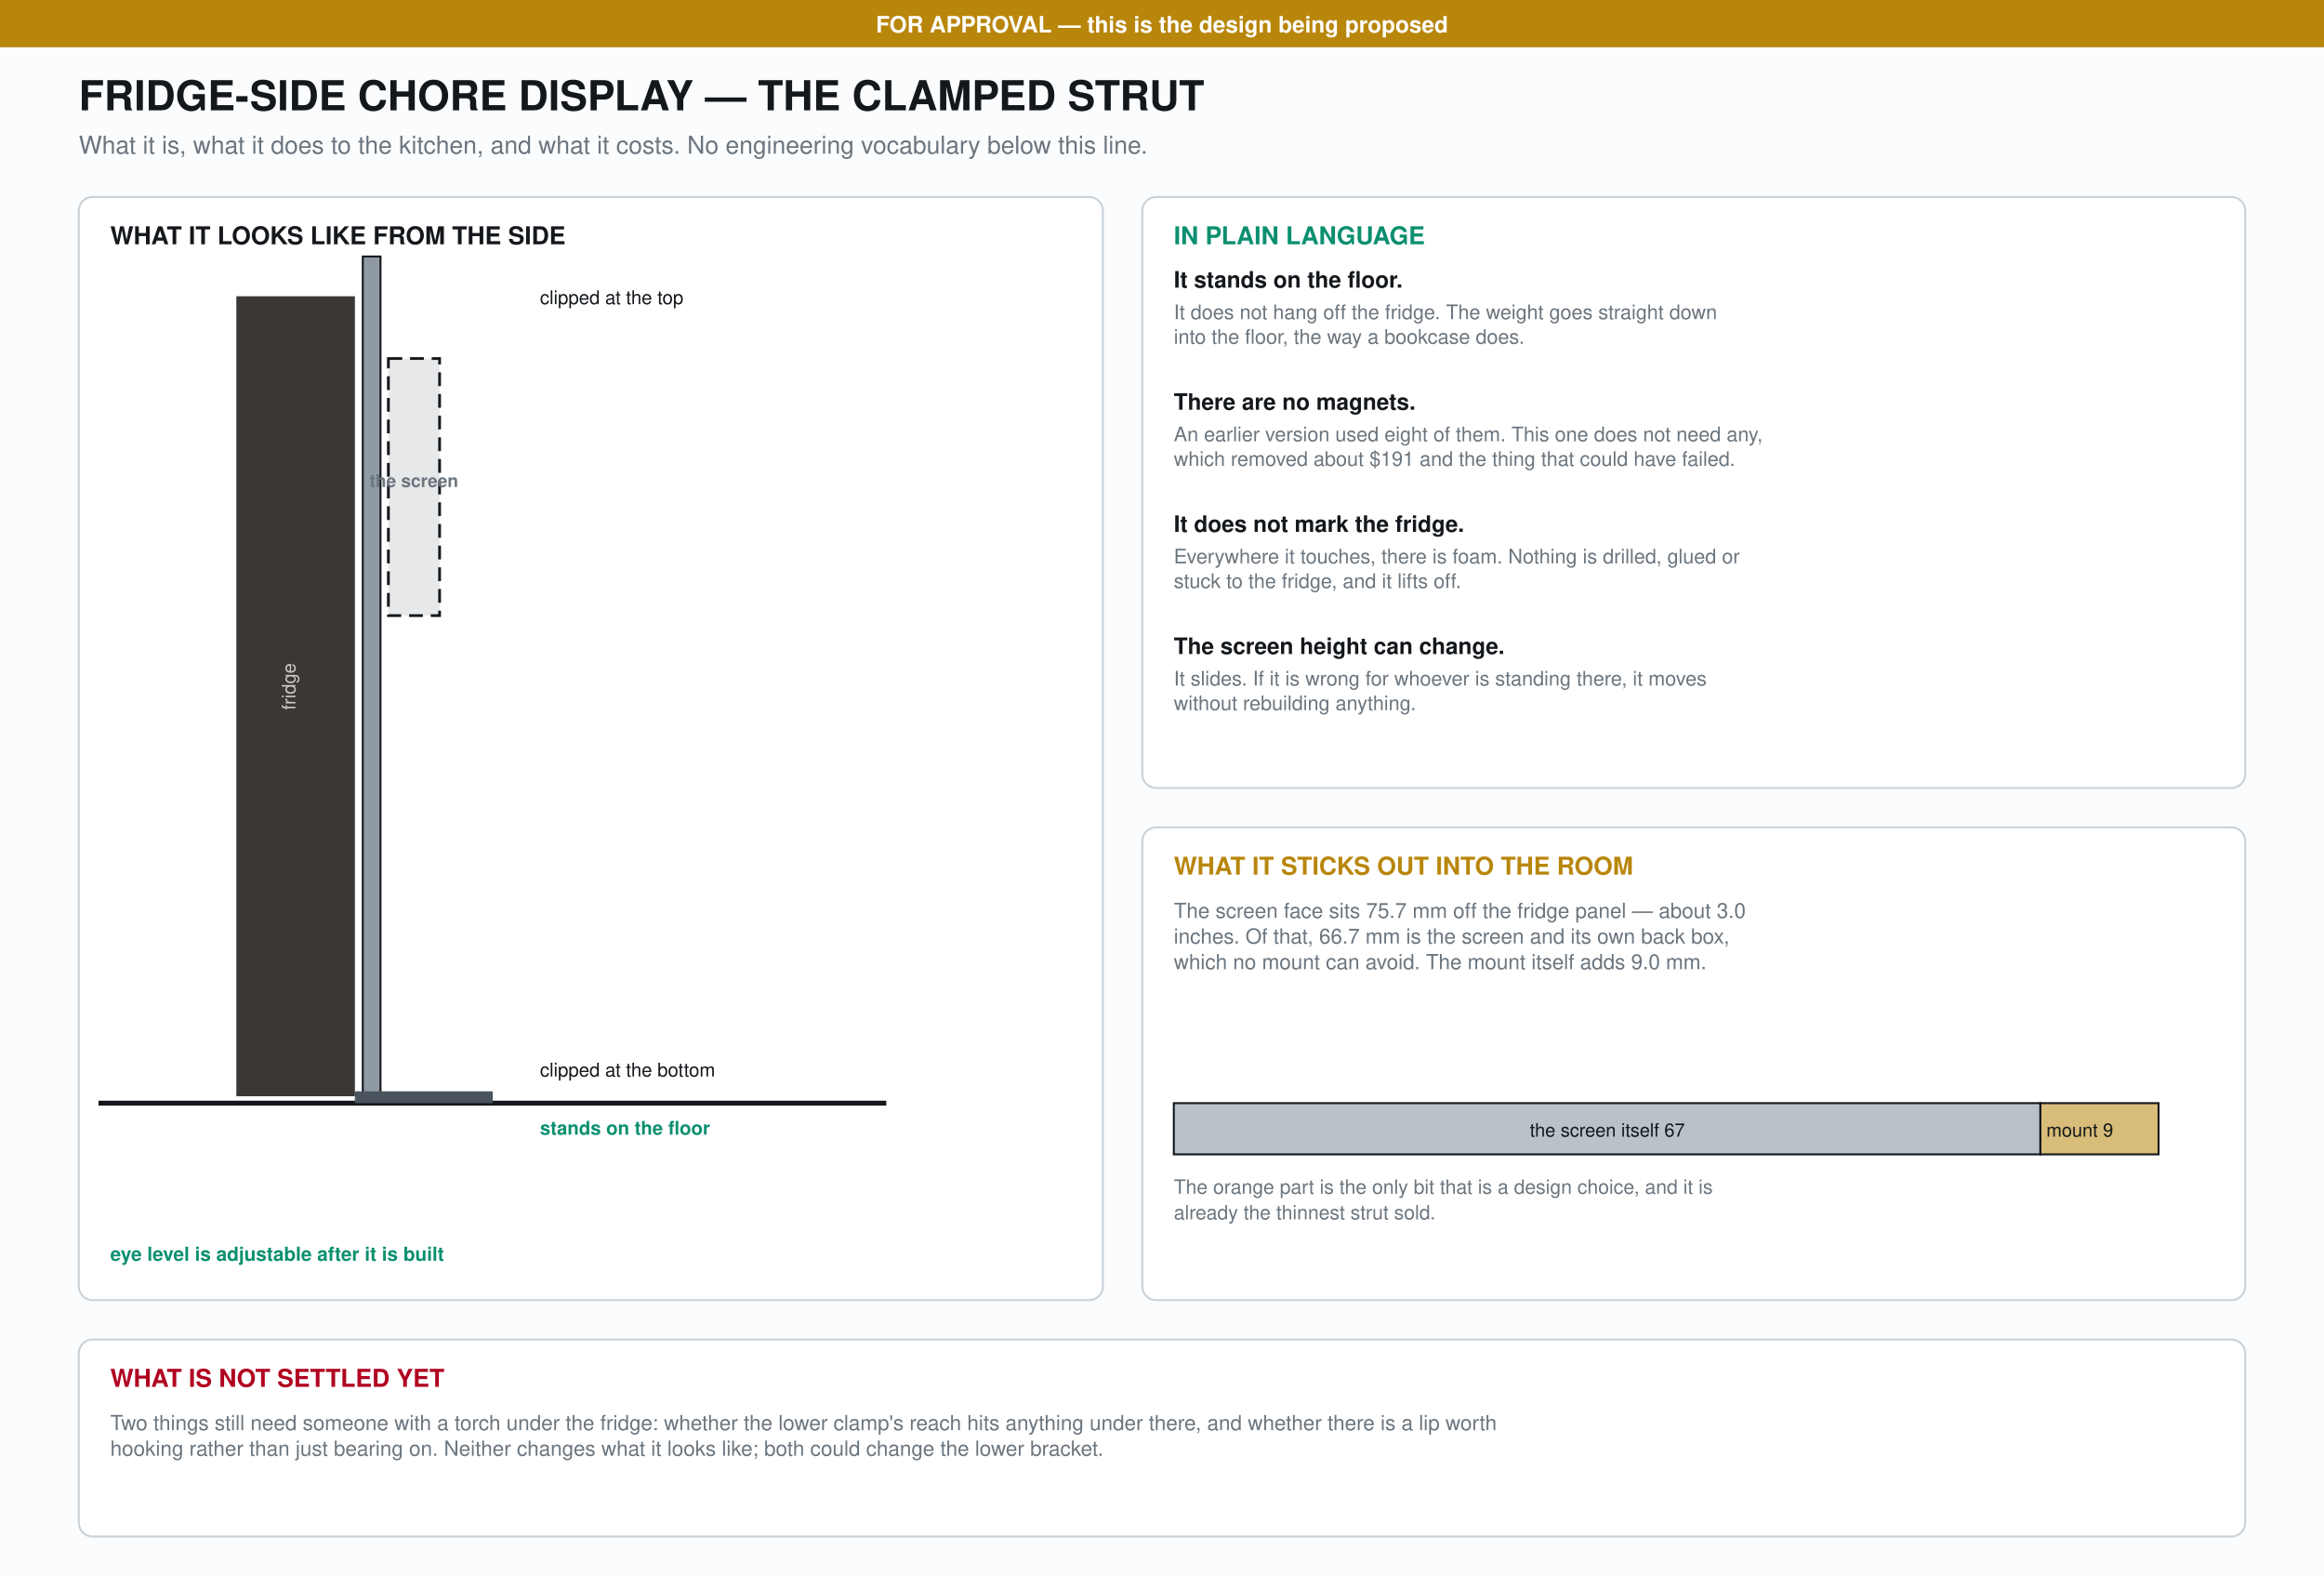
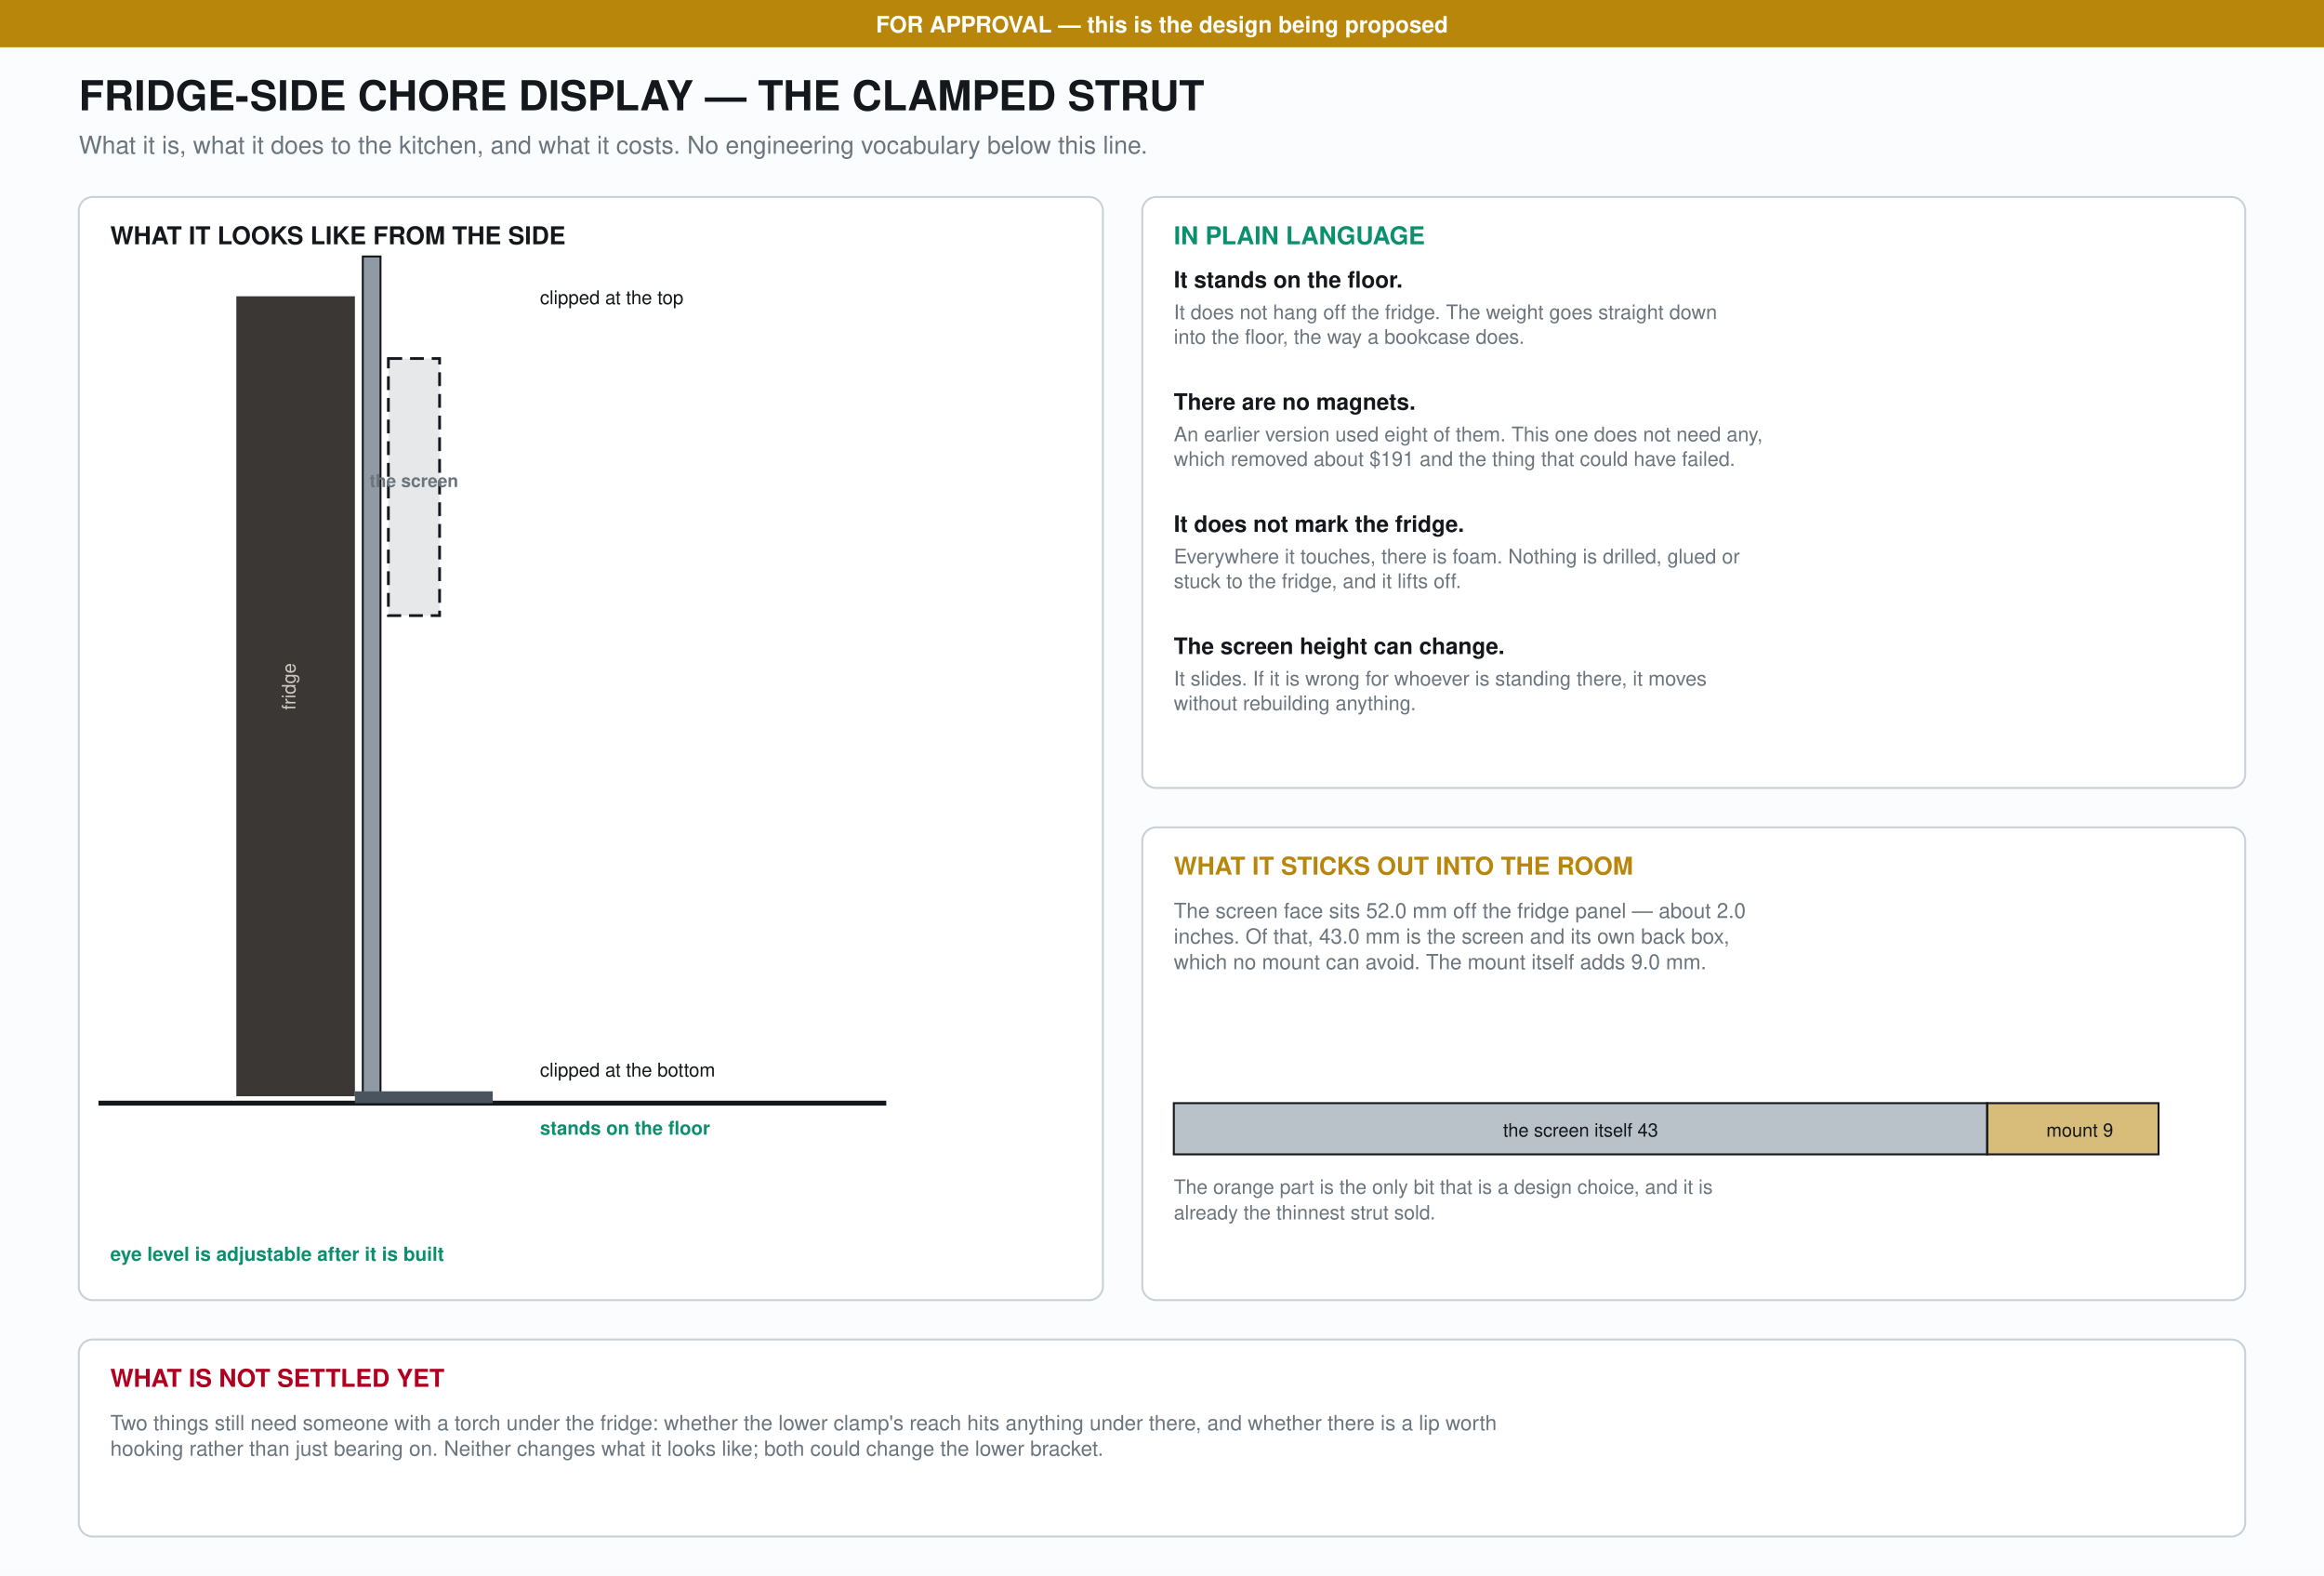
<svg xmlns="http://www.w3.org/2000/svg" width="1180" height="800" viewBox="0 0 1180 800">
  <rect width="1180" height="800" fill="#fbfcfd" />
  <rect width="1180" height="24" fill="#b8860b" />
  <text x="590.00" y="16.50" font-family="Helvetica,Arial,sans-serif" font-size="11.5" text-anchor="middle" fill="#fff" font-weight="bold">FOR APPROVAL — this is the design being proposed</text>
  <text x="40.00" y="56.00" font-family="Helvetica,Arial,sans-serif" font-size="21" text-anchor="start" fill="#14181c" font-weight="bold">FRIDGE-SIDE CHORE DISPLAY — THE CLAMPED STRUT</text>
  <text x="40.00" y="78.00" font-family="Helvetica,Arial,sans-serif" font-size="12.5" text-anchor="start" fill="#6b757e" font-weight="normal">What it is, what it does to the kitchen, and what it costs. No engineering vocabulary below this line.</text>
  <rect x="40.0" y="100.0" width="520.0" height="560.0" rx="7" fill="#fff" stroke="#c9d1d8" stroke-width="1" />
  <text x="56.00" y="124.00" font-family="Helvetica,Arial,sans-serif" font-size="12.5" text-anchor="start" fill="#14181c" font-weight="bold">WHAT IT LOOKS LIKE FROM THE SIDE</text>
  <line x1="50.0" y1="560.0" x2="450.0" y2="560.0" stroke="#14181c" stroke-width="2.5" />
  <rect x="120.0" y="150.4" width="60.2" height="406.1" fill="#3a3734" />
  <text x="150.00" y="348.50" font-family="Helvetica,Arial,sans-serif" font-size="9.5" text-anchor="middle" fill="#cfc9c2" font-weight="normal" transform="rotate(-90.0 150.00 348.50)">fridge</text>
  <rect x="184.2" y="130.2" width="9" height="429.8" fill="#8f9aa4" stroke="#14181c" />
  <rect x="197.2" y="182.0" width="26.0" height="130.5" fill="#101820" fill-opacity="0.10" stroke="#14181c" stroke-width="1.4" stroke-dasharray="7 4" />
  <text x="210.17" y="247.22" font-family="Helvetica,Arial,sans-serif" font-size="9.0" text-anchor="middle" fill="#6b757e" font-weight="bold">the screen</text>
  <rect x="180.2" y="554.0" width="70" height="6" fill="#4a545e" />
  <text x="274.17" y="576.00" font-family="Helvetica,Arial,sans-serif" font-size="9.6" text-anchor="start" fill="#0a8f6f" font-weight="bold">stands on the floor</text>
  <text x="274.17" y="154.38" font-family="Helvetica,Arial,sans-serif" font-size="9.6" text-anchor="start" fill="#14181c" font-weight="normal">clipped at the top</text>
  <text x="274.17" y="546.48" font-family="Helvetica,Arial,sans-serif" font-size="9.6" text-anchor="start" fill="#14181c" font-weight="normal">clipped at the bottom</text>
  <text x="56.00" y="640.00" font-family="Helvetica,Arial,sans-serif" font-size="9.8" text-anchor="start" fill="#0a8f6f" font-weight="bold">eye level is adjustable after it is built</text>
  <rect x="580.0" y="100.0" width="560.0" height="300.0" rx="7" fill="#fff" stroke="#c9d1d8" stroke-width="1" />
  <text x="596.00" y="124.00" font-family="Helvetica,Arial,sans-serif" font-size="12.5" text-anchor="start" fill="#0a8f6f" font-weight="bold">IN PLAIN LANGUAGE</text>
  <text x="596.00" y="146.00" font-family="Helvetica,Arial,sans-serif" font-size="11.5" text-anchor="start" fill="#14181c" font-weight="bold">It stands on the floor.</text>
  <text x="596.00" y="162.00" font-family="Helvetica,Arial,sans-serif" font-size="10.2" text-anchor="start" fill="#6b757e" font-weight="normal">It does not hang off the fridge. The weight goes straight down</text>
  <text x="596.00" y="174.50" font-family="Helvetica,Arial,sans-serif" font-size="10.2" text-anchor="start" fill="#6b757e" font-weight="normal">into the floor, the way a bookcase does.</text>
  <text x="596.00" y="208.00" font-family="Helvetica,Arial,sans-serif" font-size="11.5" text-anchor="start" fill="#14181c" font-weight="bold">There are no magnets.</text>
  <text x="596.00" y="224.00" font-family="Helvetica,Arial,sans-serif" font-size="10.2" text-anchor="start" fill="#6b757e" font-weight="normal">An earlier version used eight of them. This one does not need any,</text>
  <text x="596.00" y="236.50" font-family="Helvetica,Arial,sans-serif" font-size="10.2" text-anchor="start" fill="#6b757e" font-weight="normal">which removed about $191 and the thing that could have failed.</text>
  <text x="596.00" y="270.00" font-family="Helvetica,Arial,sans-serif" font-size="11.5" text-anchor="start" fill="#14181c" font-weight="bold">It does not mark the fridge.</text>
  <text x="596.00" y="286.00" font-family="Helvetica,Arial,sans-serif" font-size="10.2" text-anchor="start" fill="#6b757e" font-weight="normal">Everywhere it touches, there is foam. Nothing is drilled, glued or</text>
  <text x="596.00" y="298.50" font-family="Helvetica,Arial,sans-serif" font-size="10.2" text-anchor="start" fill="#6b757e" font-weight="normal">stuck to the fridge, and it lifts off.</text>
  <text x="596.00" y="332.00" font-family="Helvetica,Arial,sans-serif" font-size="11.5" text-anchor="start" fill="#14181c" font-weight="bold">The screen height can change.</text>
  <text x="596.00" y="348.00" font-family="Helvetica,Arial,sans-serif" font-size="10.2" text-anchor="start" fill="#6b757e" font-weight="normal">It slides. If it is wrong for whoever is standing there, it moves</text>
  <text x="596.00" y="360.50" font-family="Helvetica,Arial,sans-serif" font-size="10.2" text-anchor="start" fill="#6b757e" font-weight="normal">without rebuilding anything.</text>
  <rect x="580.0" y="420.0" width="560.0" height="240.0" rx="7" fill="#fff" stroke="#c9d1d8" stroke-width="1" />
  <text x="596.00" y="444.00" font-family="Helvetica,Arial,sans-serif" font-size="12.5" text-anchor="start" fill="#b8860b" font-weight="bold">WHAT IT STICKS OUT INTO THE ROOM</text>
-   <text x="596.00" y="466.00" font-family="Helvetica,Arial,sans-serif" font-size="10.6" text-anchor="start" fill="#6b757e" font-weight="normal">The screen face sits 75.7 mm off the fridge panel — about 3.0</text>
-   <text x="596.00" y="479.00" font-family="Helvetica,Arial,sans-serif" font-size="10.6" text-anchor="start" fill="#6b757e" font-weight="normal">inches. Of that, 66.7 mm is the screen and its own back box,</text>
+   <text x="596.00" y="466.00" font-family="Helvetica,Arial,sans-serif" font-size="10.6" text-anchor="start" fill="#6b757e" font-weight="normal">The screen face sits 52.0 mm off the fridge panel — about 2.0</text>
+   <text x="596.00" y="479.00" font-family="Helvetica,Arial,sans-serif" font-size="10.6" text-anchor="start" fill="#6b757e" font-weight="normal">inches. Of that, 43.0 mm is the screen and its own back box,</text>
  <text x="596.00" y="492.00" font-family="Helvetica,Arial,sans-serif" font-size="10.6" text-anchor="start" fill="#6b757e" font-weight="normal">which no mount can avoid. The mount itself adds 9.0 mm.</text>
-   <rect x="596" y="560" width="440" height="26" fill="#b9c2c9" stroke="#14181c" />
-   <rect x="1036" y="560" width="60" height="26" fill="#b8860b" fill-opacity="0.55" stroke="#14181c" />
-   <text x="816.13" y="577.00" font-family="Helvetica,Arial,sans-serif" font-size="9.4" text-anchor="middle" fill="#14181c" font-weight="normal">the screen itself 67</text>
+   <rect x="596" y="560" width="413" height="26" fill="#b9c2c9" stroke="#14181c" />
+   <rect x="1009" y="560" width="87" height="26" fill="#b8860b" fill-opacity="0.55" stroke="#14181c" />
+   <text x="802.55" y="577.00" font-family="Helvetica,Arial,sans-serif" font-size="9.4" text-anchor="middle" fill="#14181c" font-weight="normal">the screen itself 43</text>
  <text x="1056.00" y="577.00" font-family="Helvetica,Arial,sans-serif" font-size="9.4" text-anchor="middle" fill="#14181c" font-weight="normal">mount 9</text>
  <text x="596.00" y="606.00" font-family="Helvetica,Arial,sans-serif" font-size="10.0" text-anchor="start" fill="#6b757e" font-weight="normal">The orange part is the only bit that is a design choice, and it is</text>
  <text x="596.00" y="619.00" font-family="Helvetica,Arial,sans-serif" font-size="10.0" text-anchor="start" fill="#6b757e" font-weight="normal">already the thinnest strut sold.</text>
  <rect x="40.0" y="680.0" width="1100.0" height="100.0" rx="7" fill="#fff" stroke="#c9d1d8" stroke-width="1" />
  <text x="56.00" y="704.00" font-family="Helvetica,Arial,sans-serif" font-size="12.5" text-anchor="start" fill="#b00020" font-weight="bold">WHAT IS NOT SETTLED YET</text>
  <text x="56.00" y="726.00" font-family="Helvetica,Arial,sans-serif" font-size="10.6" text-anchor="start" fill="#6b757e" font-weight="normal">Two things still need someone with a torch under the fridge: whether the lower clamp's reach hits anything under there, and whether there is a lip worth</text>
  <text x="56.00" y="739.00" font-family="Helvetica,Arial,sans-serif" font-size="10.6" text-anchor="start" fill="#6b757e" font-weight="normal">hooking rather than just bearing on. Neither changes what it looks like; both could change the lower bracket.</text>
</svg>
